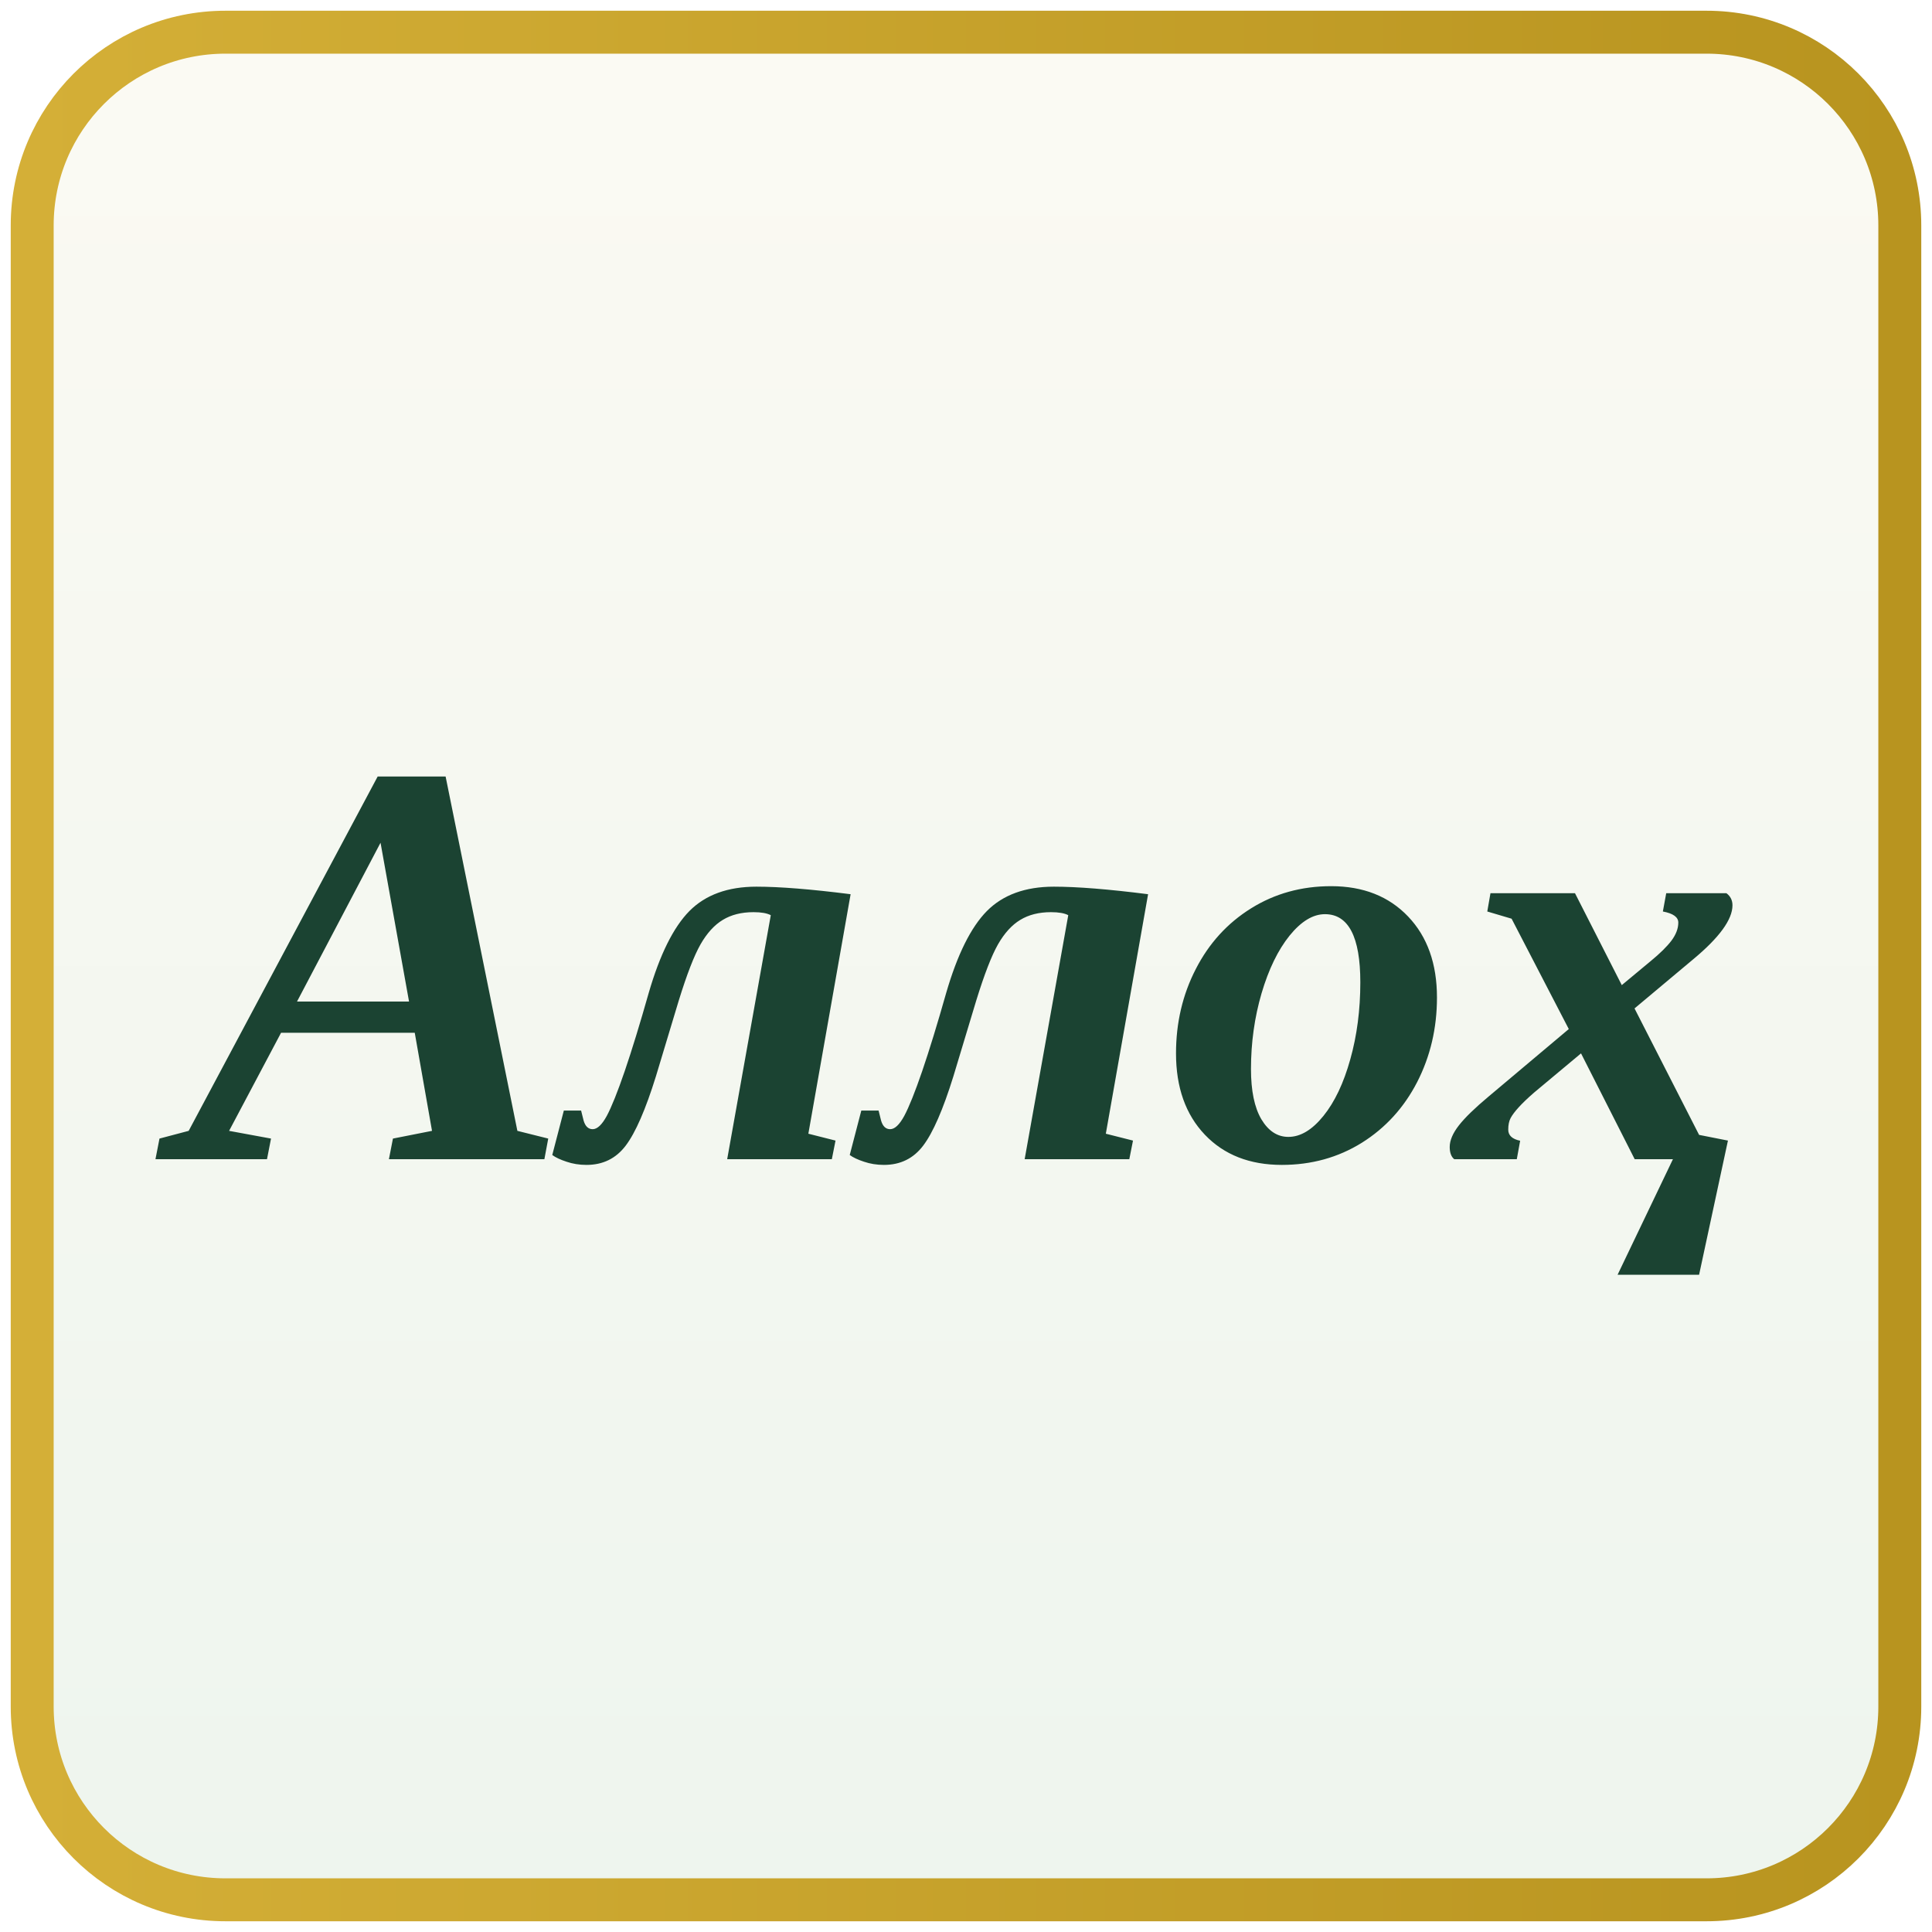
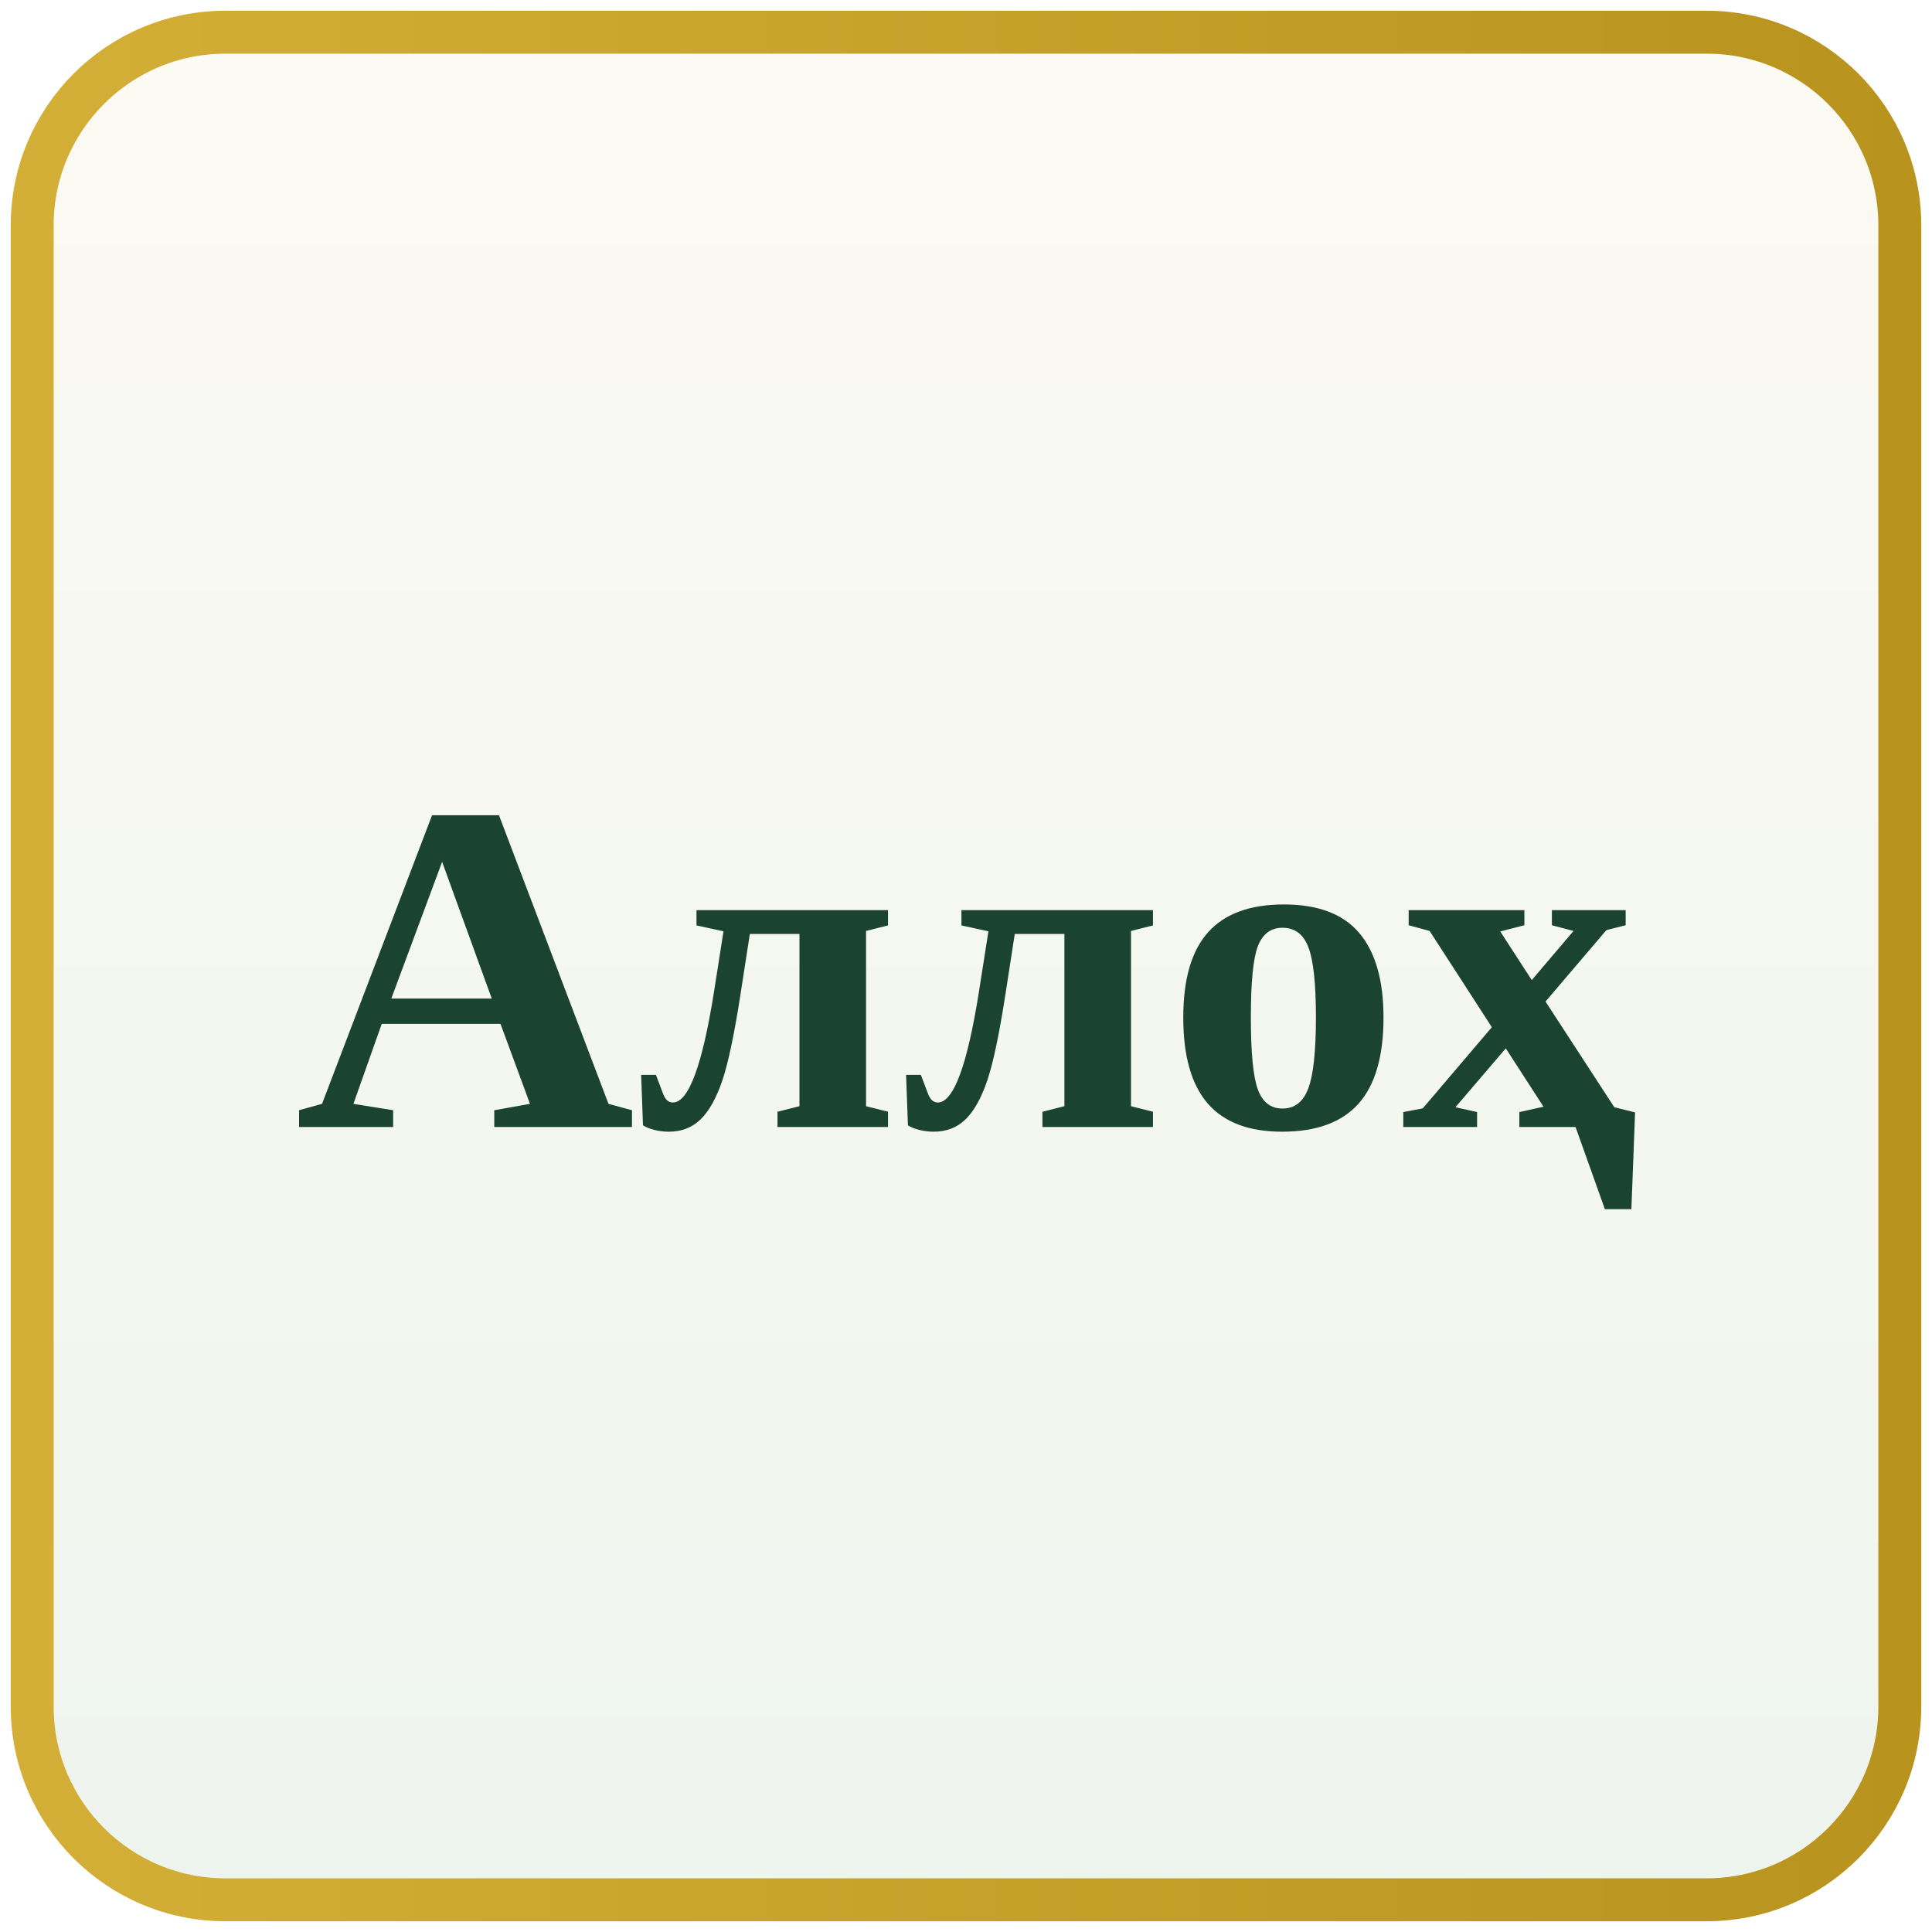
<svg xmlns="http://www.w3.org/2000/svg" viewBox="0 0 180 180" width="180" height="180">
  <defs>
    <linearGradient id="bg" x1="0" y1="0" x2="0" y2="1">
      <stop offset="0%" stop-color="#fbfaf3" />
      <stop offset="100%" stop-color="#eef5ee" />
    </linearGradient>
    <linearGradient id="gold" x1="0" y1="0" x2="1" y2="0">
      <stop offset="0%" stop-color="#d4af37" />
      <stop offset="100%" stop-color="#b8941f" />
    </linearGradient>
  </defs>
  <rect x="3" y="3" width="174" height="174" rx="18" fill="url(#bg)" stroke="url(#gold)" stroke-width="4" />
-   <text x="90" y="108" text-anchor="middle" font-family="Georgia, 'Times New Roman', serif" font-style="italic" font-size="54" font-weight="700" fill="#1b4332">Аллоҳ</text>
+   <text x="90" y="105" text-anchor="middle" font-family="Georgia, 'Times New Roman', serif" font-size="44" font-weight="700" fill="#1b4332">Аллоҳ</text>
</svg>
